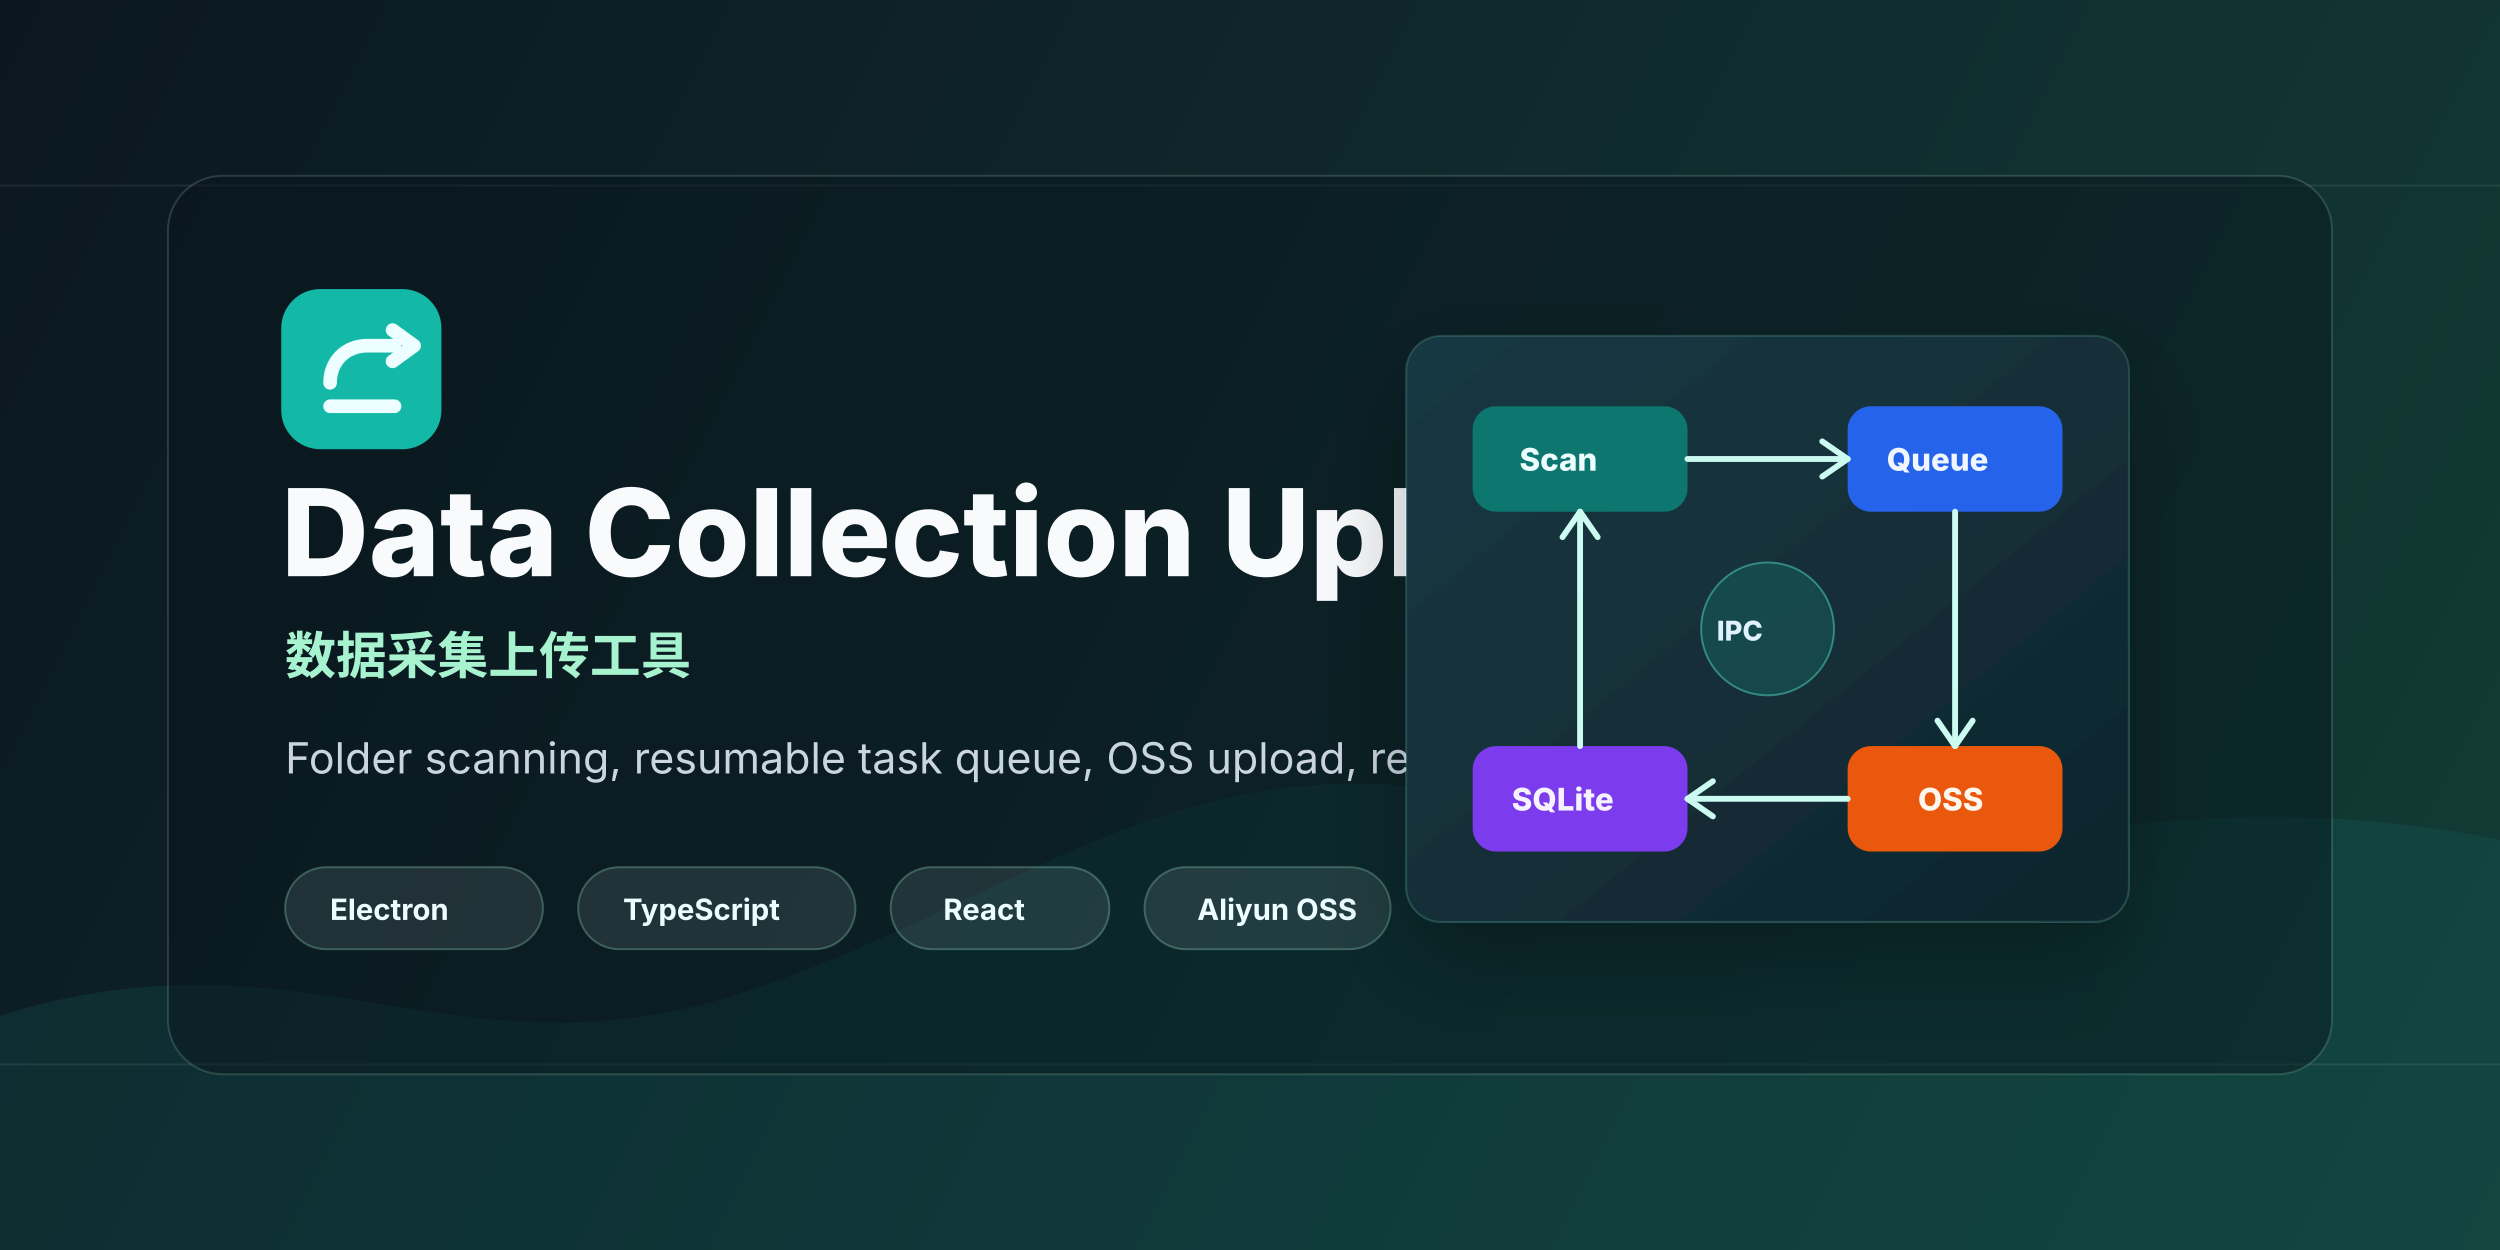
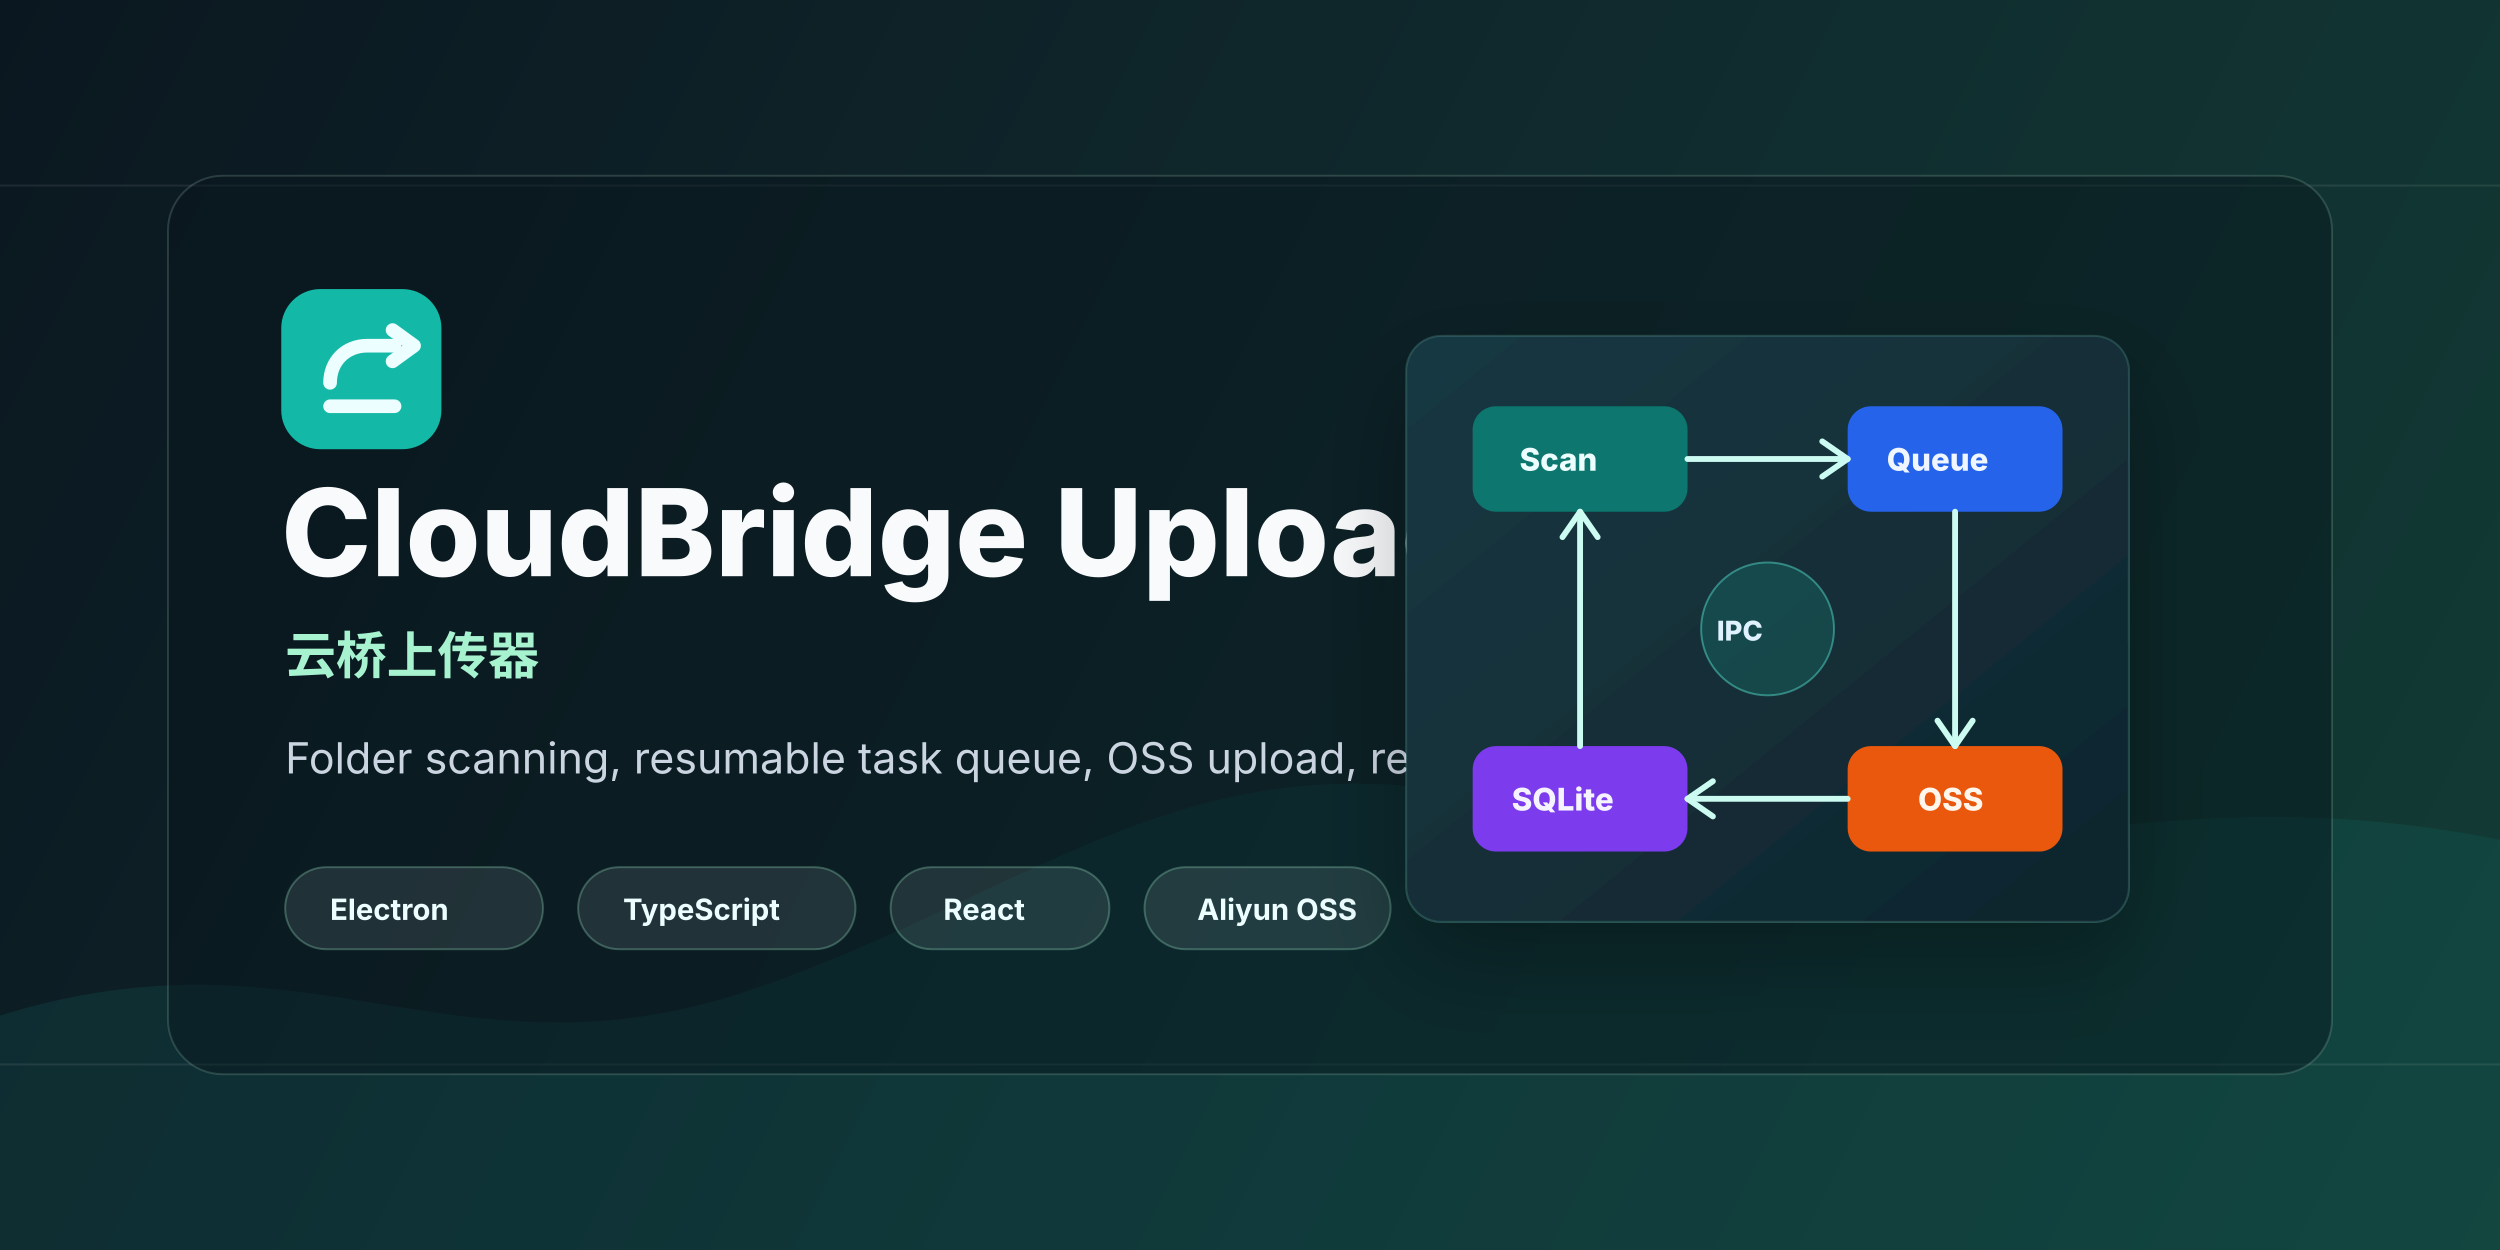
<svg xmlns="http://www.w3.org/2000/svg" width="1280" height="640" viewBox="0 0 1280 640" fill="none">
  <defs>
    <linearGradient id="bg" x1="0" y1="0" x2="1280" y2="640" gradientUnits="userSpaceOnUse">
      <stop offset="0" stop-color="#0B1720" />
      <stop offset="0.55" stop-color="#102B2E" />
      <stop offset="1" stop-color="#123C35" />
    </linearGradient>
    <linearGradient id="card" x1="0" y1="0" x2="1" y2="1">
      <stop offset="0" stop-color="#173843" />
      <stop offset="1" stop-color="#0F252D" />
    </linearGradient>
    <filter id="shadow" x="-20%" y="-20%" width="140%" height="140%">
      <feDropShadow dx="0" dy="20" stdDeviation="24" flood-color="#000000" flood-opacity="0.28" />
    </filter>
  </defs>
  <rect width="1280" height="640" fill="url(#bg)" />
  <path d="M0 520 C160 470 235 560 390 505 C545 450 620 365 800 418 C980 470 1080 390 1280 430 L1280 640 L0 640 Z" fill="#0F766E" opacity="0.18" />
  <path d="M0 95 L1280 95" stroke="#FFFFFF" stroke-opacity="0.08" />
  <path d="M0 545 L1280 545" stroke="#FFFFFF" stroke-opacity="0.08" />
  <g transform="translate(86 90)">
    <rect x="0" y="0" width="1108" height="460" rx="28" fill="#07141B" fill-opacity="0.45" stroke="#D1FAE5" stroke-opacity="0.16" />
    <g transform="translate(58 58)">
      <rect x="0" y="0" width="82" height="82" rx="20" fill="#14B8A6" />
      <path d="M25 48 C25 37 33 29 44 29 H58" stroke="#ECFEFF" stroke-width="7" stroke-linecap="round" />
      <path d="M57 21 L68 29 L57 37" stroke="#ECFEFF" stroke-width="7" stroke-linecap="round" stroke-linejoin="round" />
      <path d="M25 60 H58" stroke="#ECFEFF" stroke-width="7" stroke-linecap="round" />
    </g>
    <text x="58" y="205" fill="#F8FAFC" font-family="Inter, Segoe UI, Arial, sans-serif" font-size="62" font-weight="800" letter-spacing="0">
-       Data Collection Uploader
+       CloudBridge Uploader
    </text>
    <text x="60" y="255" fill="#A7F3D0" font-family="Inter, Segoe UI, Arial, sans-serif" font-size="26" font-weight="600" letter-spacing="0">
-       数据采集上传工具
+       云桥上传器
    </text>
    <text x="60" y="306" fill="#CBD5E1" font-family="Inter, Segoe UI, Arial, sans-serif" font-size="22" letter-spacing="0">
      Folder scanning, resumable task queue, OSS upload, remote sync and data insight.
    </text>
    <g transform="translate(60 354)">
      <rect x="0" y="0" width="132" height="42" rx="21" fill="#ECFEFF" fill-opacity="0.10" stroke="#A7F3D0" stroke-opacity="0.28" />
      <text x="23" y="27" fill="#ECFEFF" font-family="Inter, Segoe UI, Arial, sans-serif" font-size="15" font-weight="700">Electron</text>
      <rect x="150" y="0" width="142" height="42" rx="21" fill="#ECFEFF" fill-opacity="0.10" stroke="#A7F3D0" stroke-opacity="0.28" />
      <text x="173" y="27" fill="#ECFEFF" font-family="Inter, Segoe UI, Arial, sans-serif" font-size="15" font-weight="700">TypeScript</text>
      <rect x="310" y="0" width="112" height="42" rx="21" fill="#ECFEFF" fill-opacity="0.10" stroke="#A7F3D0" stroke-opacity="0.28" />
      <text x="337" y="27" fill="#ECFEFF" font-family="Inter, Segoe UI, Arial, sans-serif" font-size="15" font-weight="700">React</text>
      <rect x="440" y="0" width="126" height="42" rx="21" fill="#ECFEFF" fill-opacity="0.10" stroke="#A7F3D0" stroke-opacity="0.28" />
      <text x="467" y="27" fill="#ECFEFF" font-family="Inter, Segoe UI, Arial, sans-serif" font-size="15" font-weight="700">Aliyun OSS</text>
    </g>
  </g>
  <g transform="translate(720 172)" filter="url(#shadow)">
    <rect x="0" y="0" width="370" height="300" rx="18" fill="url(#card)" stroke="#99F6E4" stroke-opacity="0.16" />
    <rect x="34" y="36" width="110" height="54" rx="12" fill="#0F766E" />
    <text x="58" y="69" fill="#ECFEFF" font-family="Inter, Segoe UI, Arial, sans-serif" font-size="16" font-weight="800">Scan</text>
    <rect x="226" y="36" width="110" height="54" rx="12" fill="#2563EB" />
    <text x="246" y="69" fill="#EFF6FF" font-family="Inter, Segoe UI, Arial, sans-serif" font-size="16" font-weight="800">Queue</text>
    <rect x="34" y="210" width="110" height="54" rx="12" fill="#7C3AED" />
    <text x="54" y="243" fill="#F5F3FF" font-family="Inter, Segoe UI, Arial, sans-serif" font-size="16" font-weight="800">SQLite</text>
    <rect x="226" y="210" width="110" height="54" rx="12" fill="#EA580C" />
    <text x="262" y="243" fill="#FFF7ED" font-family="Inter, Segoe UI, Arial, sans-serif" font-size="16" font-weight="800">OSS</text>
    <path d="M144 63 H226" stroke="#CCFBF1" stroke-width="3" stroke-linecap="round" />
    <path d="M213 54 L226 63 L213 72" stroke="#CCFBF1" stroke-width="3" stroke-linecap="round" stroke-linejoin="round" />
    <path d="M281 90 V210" stroke="#CCFBF1" stroke-width="3" stroke-linecap="round" />
    <path d="M272 197 L281 210 L290 197" stroke="#CCFBF1" stroke-width="3" stroke-linecap="round" stroke-linejoin="round" />
    <path d="M226 237 H144" stroke="#CCFBF1" stroke-width="3" stroke-linecap="round" />
    <path d="M157 228 L144 237 L157 246" stroke="#CCFBF1" stroke-width="3" stroke-linecap="round" stroke-linejoin="round" />
    <path d="M89 210 V90" stroke="#CCFBF1" stroke-width="3" stroke-linecap="round" />
    <path d="M80 103 L89 90 L98 103" stroke="#CCFBF1" stroke-width="3" stroke-linecap="round" stroke-linejoin="round" />
    <circle cx="185" cy="150" r="34" fill="#14B8A6" fill-opacity="0.18" stroke="#5EEAD4" stroke-opacity="0.45" />
    <text x="159" y="156" fill="#E0F2FE" font-family="Inter, Segoe UI, Arial, sans-serif" font-size="14" font-weight="800">IPC</text>
  </g>
</svg>
